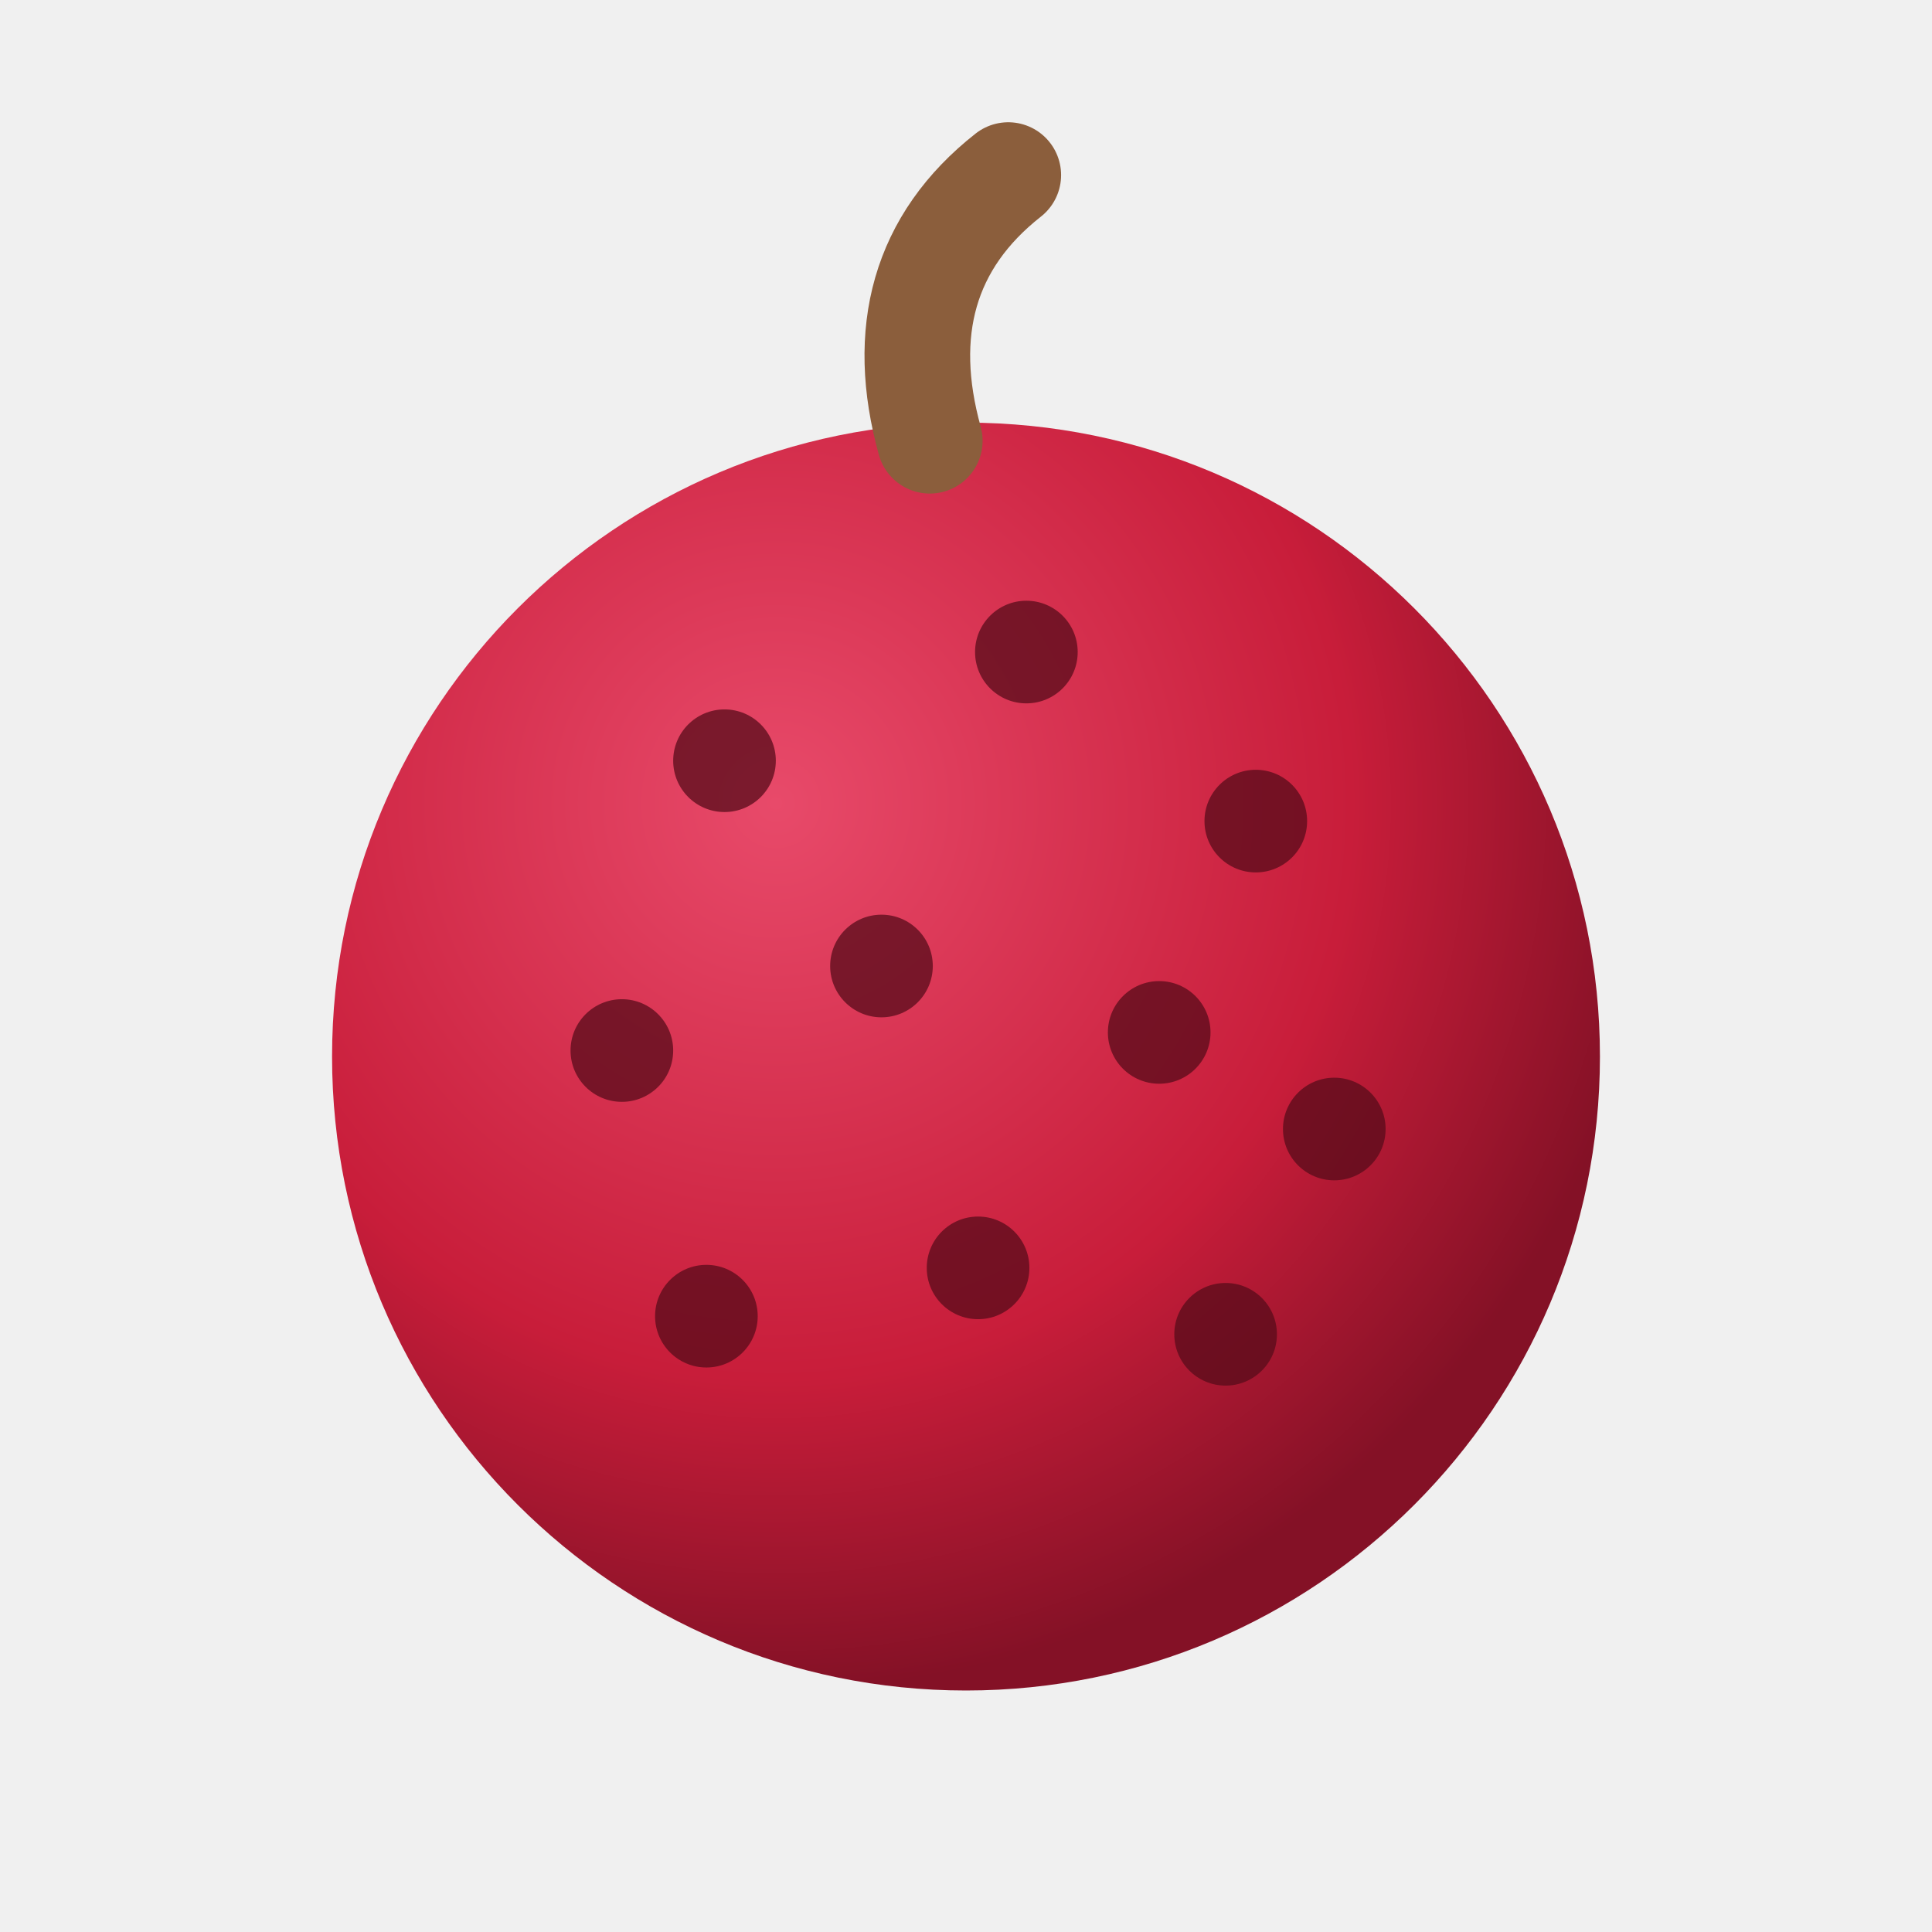
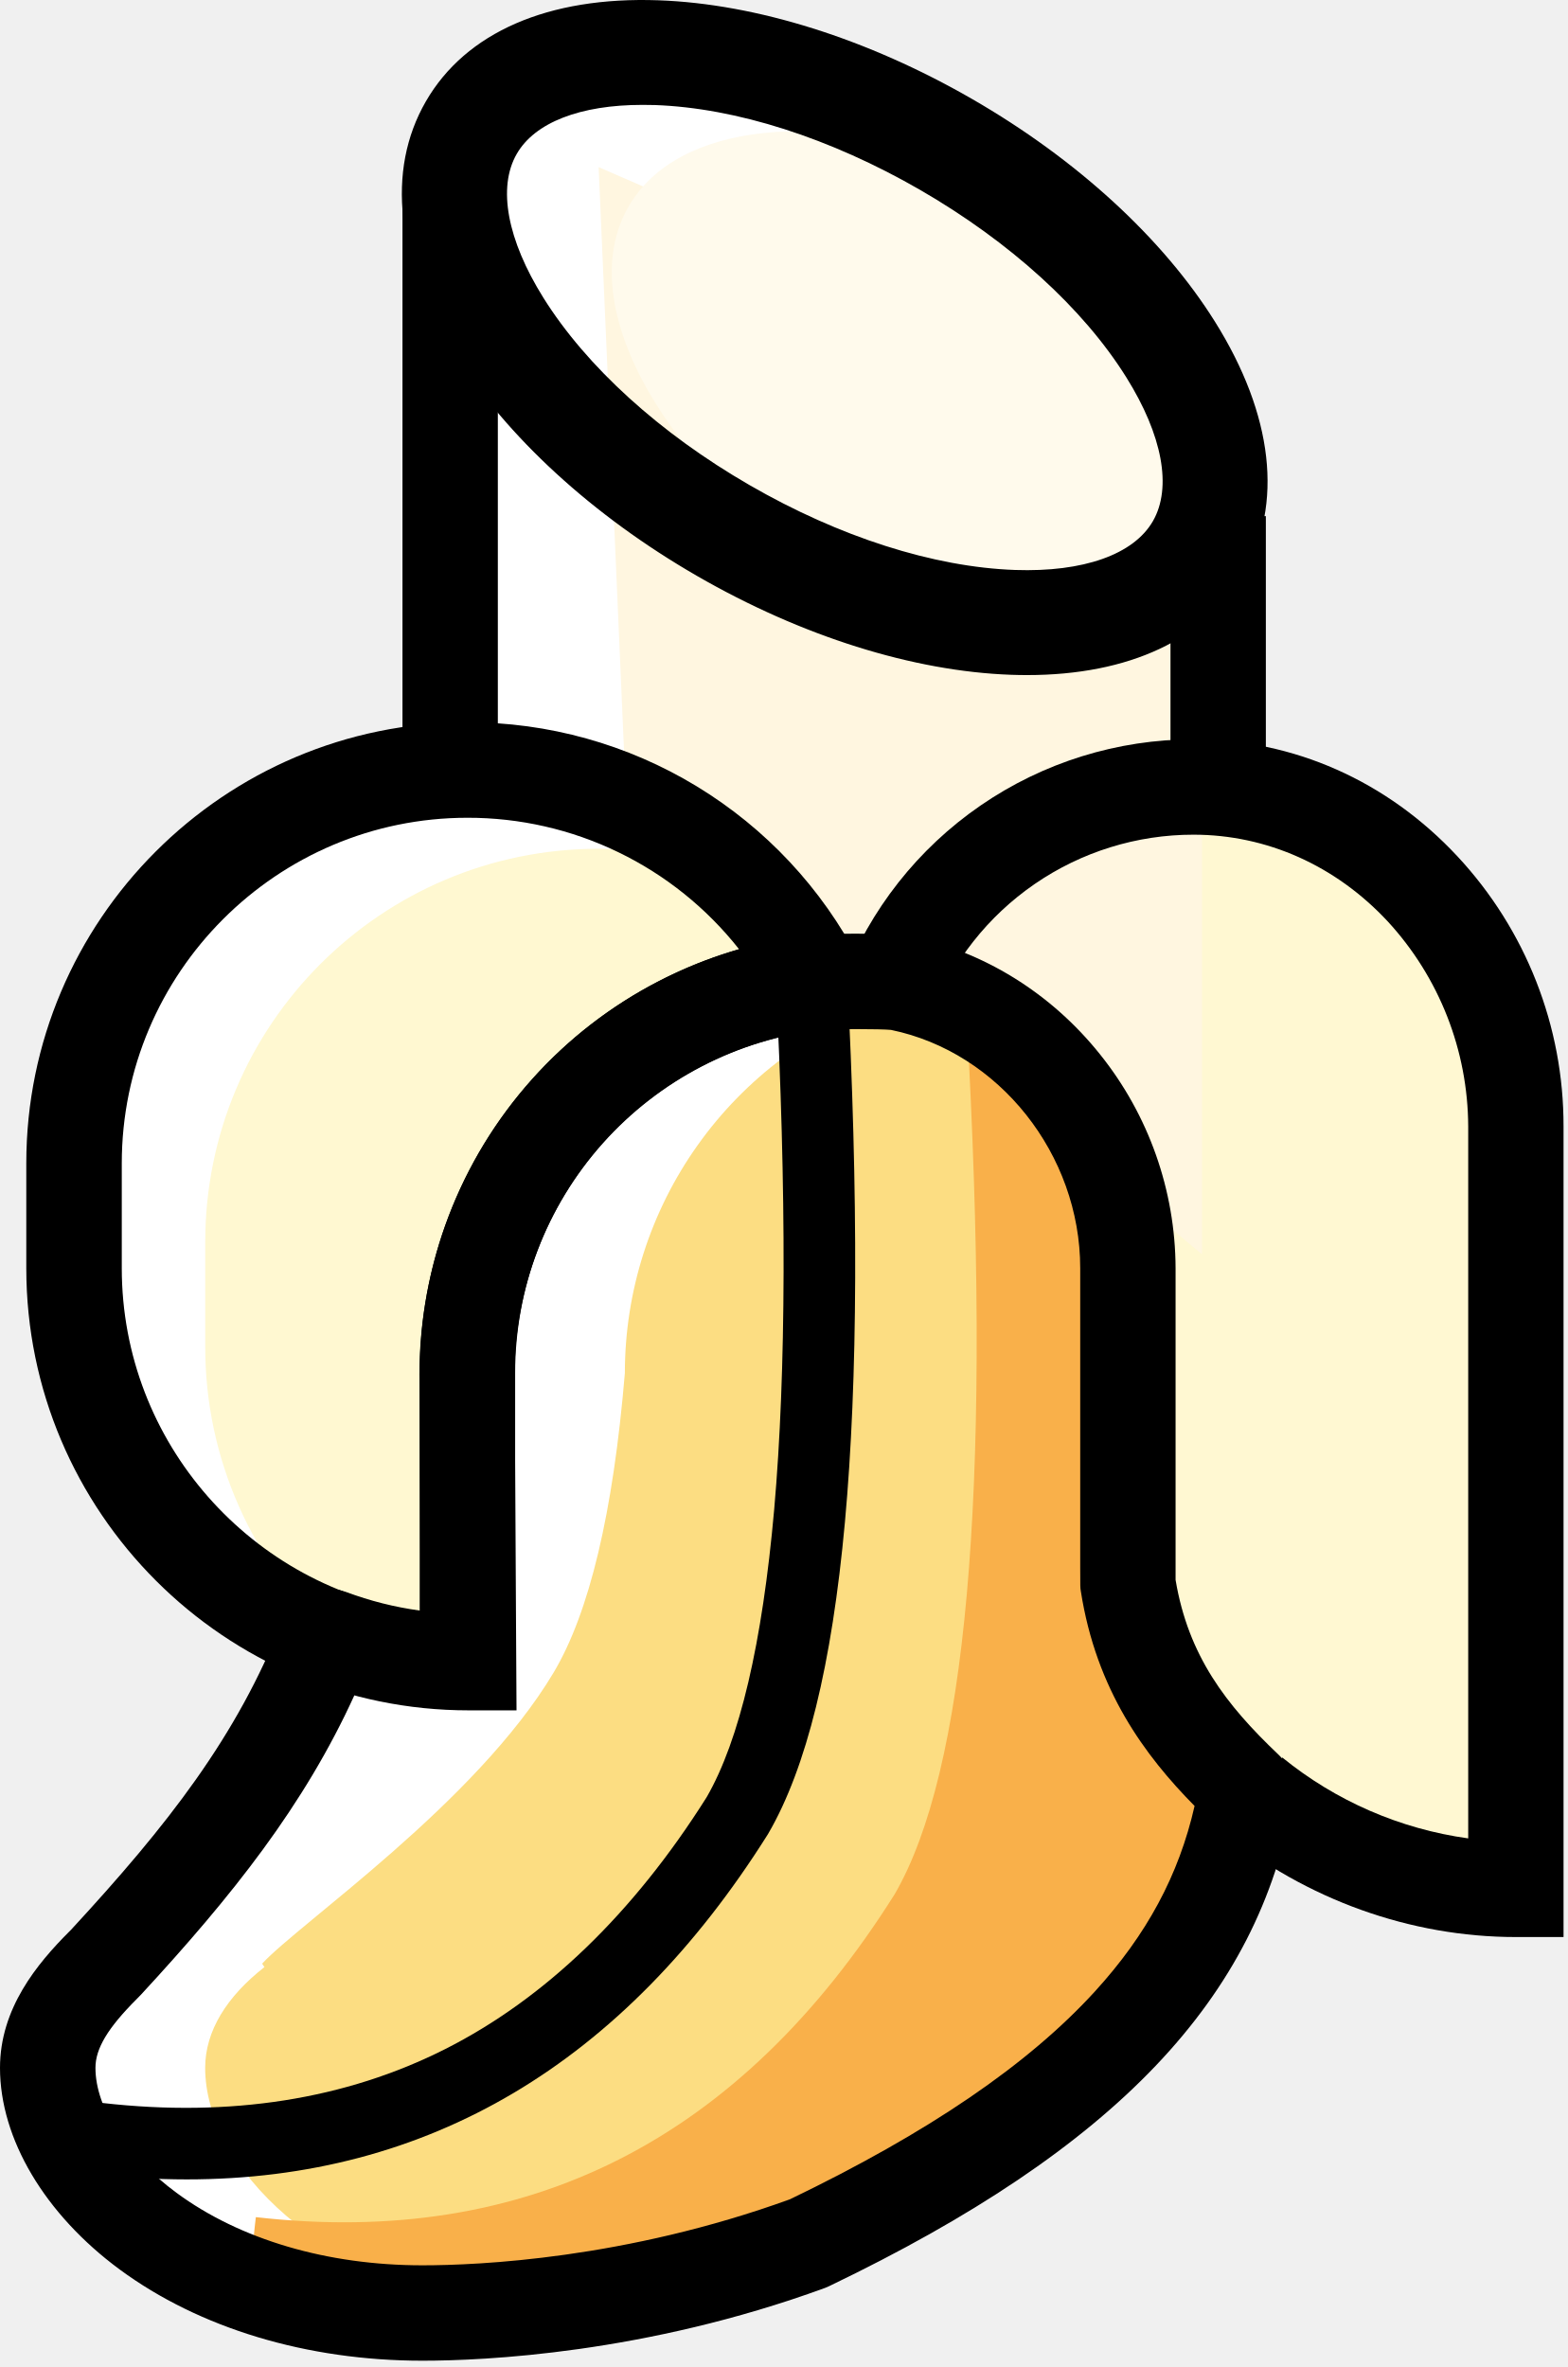
- <svg xmlns="http://www.w3.org/2000/svg" viewBox="0 0 32 32">
-   <defs>
-     <radialGradient id="lycheeGlow" cx="35%" cy="30%" r="70%">
-       <stop offset="0%" stop-color="#E84A6A" />
-       <stop offset="65%" stop-color="#C81D3A" />
-       <stop offset="100%" stop-color="#841126" />
-     </radialGradient>
-   </defs>
-   <circle cx="16" cy="17.5" r="10.5" fill="url(#lycheeGlow)" />
-   <path d="M15.4 7.3c-.5-1.8-.1-3.3 1.3-4.4" stroke="#8B5E3C" stroke-width="1.75" stroke-linecap="round" fill="none" />
-   <g fill="#570B19" opacity="0.75">
-     <circle cx="12" cy="12.6" r="0.85" />
-     <circle cx="17" cy="10.8" r="0.85" />
-     <circle cx="20.8" cy="13.6" r="0.85" />
-     <circle cx="10.3" cy="17.4" r="0.85" />
-     <circle cx="14.6" cy="16" r="0.85" />
-     <circle cx="19.2" cy="17.1" r="0.85" />
-     <circle cx="22.1" cy="18.7" r="0.85" />
-     <circle cx="11.7" cy="21.8" r="0.85" />
-     <circle cx="16.2" cy="21" r="0.85" />
-     <circle cx="20.3" cy="22.1" r="0.85" />
-   </g>
+ <svg xmlns="http://www.w3.org/2000/svg" width="49" height="74" viewBox="0 0 49 74" fill="none">
+   <path d="M10.521 51.248C8.12 50.401 6.041 48.83 4.571 46.752C3.101 44.673 2.312 42.19 2.314 39.644V36.369C2.314 33.384 3.401 30.501 5.371 28.258C7.341 26.014 10.06 24.564 13.02 24.178L13.205 5.3C16.452 2.848 18.562 1.677 19.536 1.787C28.864 2.845 35.325 6.964 38.919 14.143V58.744C32.403 68.115 22.519 72.412 9.265 71.635C5.598 71.421 3.206 68.733 2.091 63.571L10.521 51.248Z" fill="white" />
+   <path d="M27.801 31.309C27.778 31.366 27.756 31.423 27.734 31.48C29.785 31.649 31.697 32.583 33.091 34.096C34.485 35.61 35.259 37.592 35.26 39.649V48.927C35.679 51.617 36.982 54.091 38.963 55.959C38.099 61.032 34.752 65.583 25.274 70.136C22.277 71.218 19.154 71.907 15.981 72.186C10.009 71.446 6.414 67.694 6.414 64.648C6.414 63.496 7.09 62.418 8.267 61.497L8.194 61.39C9.373 60.115 14.881 56.357 17.305 52.292C18.425 50.415 19.168 47.294 19.534 42.928C19.534 40.372 20.33 37.88 21.812 35.798C23.293 33.716 25.387 32.147 27.801 31.309Z" fill="#FCDD82" />
+   <path d="M31.98 33.095C32.244 33.292 32.495 33.505 32.733 33.733C32.705 33.801 32.678 33.87 32.651 33.939C32.758 33.947 32.865 33.958 32.971 33.971C34.44 35.495 35.26 37.53 35.257 39.647V48.927C35.677 51.617 36.98 54.091 38.961 55.959C38.098 61.032 34.752 65.583 25.273 70.136C20.353 71.933 15.74 72.32 13.205 72.32C11.794 72.326 10.389 72.152 9.023 71.802C8.606 71.451 8.222 71.064 7.874 70.646C7.903 70.209 7.944 69.766 7.998 69.315C16.468 70.28 23.124 66.915 27.968 59.22C30.203 55.375 30.977 46.697 30.29 33.185L30.456 33.165L30.416 33.093L31.98 33.095Z" fill="#F9B04A" />
+   <path d="M10.464 51.226C9.188 50.075 8.168 48.668 7.471 47.098C6.773 45.527 6.414 43.827 6.416 42.108V38.83C6.416 32.04 11.922 26.535 18.715 26.535C20.128 26.534 21.532 26.777 22.863 27.253C23.951 28.237 24.855 29.408 25.533 30.71C19.391 31.395 14.612 36.604 14.612 42.928V51.943C13.199 51.944 11.795 51.702 10.464 51.226Z" fill="#FFF8D1" />
+   <path d="M27.735 31.48C28.591 29.243 30.205 27.377 32.294 26.205C34.383 25.034 36.817 24.63 39.172 25.066C41.527 25.502 43.656 26.748 45.188 28.589C46.72 30.43 47.559 32.75 47.56 35.145V46.207H47.414V59.321C44.482 59.32 41.646 58.273 39.417 56.366C37.189 54.46 35.715 51.82 35.261 48.923V39.65C35.261 37.592 34.487 35.609 33.093 34.096C31.698 32.582 29.786 31.648 27.735 31.48Z" fill="#FFF8D2" />
+   <path d="M18.714 5.225L37.574 13.421V39.213L19.534 24.076L18.714 5.225Z" fill="#FFF6E0" />
+   <path d="M30.686 5.197C36.26 8.814 39.264 13.979 37.454 17.109C35.919 19.768 31.378 20.156 26.419 18.366C20.845 14.749 17.842 9.584 19.651 6.454C21.187 3.795 25.727 3.407 30.686 5.197Z" fill="#FFFAEC" />
+   <path d="M12.582 5.685H15.563V24.316H12.582V5.685Z" fill="black" />
+   <path d="M36.591 16.136H39.572V24.334H36.591V16.136Z" fill="black" />
+   <path d="M32.108 21.105C31.943 21.105 31.776 21.102 31.607 21.096C28.54 20.987 25.057 19.89 21.791 18.006C18.524 16.122 15.834 13.652 14.206 11.05C12.381 8.133 12.065 5.334 13.312 3.172C14.558 1.01 17.14 -0.113 20.58 0.009C23.647 0.118 27.129 1.215 30.396 3.099C33.663 4.983 36.352 7.453 37.98 10.055C39.806 12.972 40.124 15.77 38.875 17.932C37.689 19.987 35.297 21.105 32.108 21.105ZM20.083 3.279C18.14 3.279 16.718 3.829 16.154 4.812C15.55 5.858 15.854 7.497 16.988 9.311C18.337 11.466 20.627 13.546 23.432 15.166C26.238 16.787 29.181 17.729 31.729 17.819C33.865 17.892 35.44 17.338 36.042 16.291C36.644 15.243 36.342 13.605 35.207 11.792C33.859 9.636 31.568 7.557 28.763 5.936C25.956 4.316 23.014 3.373 20.467 3.284C20.335 3.281 20.209 3.279 20.083 3.279ZM13.205 73.803C9.597 73.803 6.238 72.79 3.744 70.953C1.4 69.224 0 66.867 0 64.648C0 62.791 1.158 61.395 2.166 60.386L2.22 60.332C5.244 57.057 7.406 54.295 8.827 50.669C8.979 50.288 9.272 49.982 9.646 49.815C10.02 49.648 10.444 49.633 10.828 49.774C11.569 50.05 12.337 50.244 13.12 50.351V42.928C13.121 39.538 14.37 36.267 16.63 33.74C18.889 31.213 22.001 29.607 25.369 29.228C25.532 29.21 25.696 29.2 25.86 29.199C26.097 29.194 26.4 29.19 26.693 29.19H26.754C28.024 29.19 28.27 29.24 28.404 29.263C30.728 29.728 32.854 31.042 34.388 32.962C35.908 34.858 36.741 37.214 36.75 39.644V49.392C37.149 51.765 38.323 53.294 39.961 54.85C40.148 55.027 40.288 55.248 40.368 55.492C40.449 55.736 40.468 55.996 40.424 56.25C39.346 62.48 34.873 67.174 25.921 71.472C25.886 71.49 25.845 71.507 25.801 71.524L25.78 71.532C20.173 73.582 15.118 73.803 13.205 73.803ZM11.088 52.979C9.509 56.449 7.255 59.276 4.409 62.358C4.375 62.395 4.317 62.454 4.277 62.493C3.37 63.4 2.984 64.044 2.984 64.647C2.984 65.904 3.955 67.401 5.516 68.553C7.499 70.016 10.229 70.821 13.204 70.821C14.951 70.821 19.558 70.62 24.694 68.757C29.021 66.673 32.142 64.546 34.232 62.255C35.849 60.482 36.852 58.625 37.344 56.46C35.789 54.883 34.27 52.836 33.788 49.745C33.769 49.629 33.769 49.629 33.769 48.994V39.649C33.769 36.088 31.228 32.891 27.853 32.198C27.513 32.164 26.111 32.17 25.736 32.187L25.7 32.191C23.059 32.484 20.619 33.742 18.848 35.724C17.078 37.705 16.1 40.27 16.104 42.928V51.87C16.104 52.285 15.939 52.683 15.646 52.977C15.352 53.27 14.954 53.435 14.539 53.435H14.529C13.368 53.428 12.212 53.275 11.088 52.979Z" fill="black" />
+   <path d="M16.147 53.471H14.649C7.026 53.471 0.822 47.271 0.822 39.649V36.369C0.822 28.767 7.007 22.582 14.608 22.582C17.135 22.577 19.616 23.268 21.776 24.58C23.937 25.892 25.694 27.773 26.856 30.018L27.857 31.95L25.697 32.19C23.053 32.495 20.614 33.761 18.842 35.746C17.071 37.732 16.09 40.299 16.087 42.961L16.147 53.471ZM14.612 25.566C8.654 25.566 3.807 30.414 3.807 36.372V39.647C3.807 45.117 7.882 49.654 13.152 50.386L13.112 42.963C13.114 39.965 14.09 37.049 15.891 34.652C17.693 32.256 20.223 30.509 23.103 29.674C22.091 28.391 20.801 27.354 19.33 26.643C17.86 25.931 16.246 25.563 14.612 25.566Z" fill="black" />
+   <path d="M48.878 60.558H47.388C44.091 60.558 40.833 59.388 38.211 57.262L40.087 54.946C41.756 56.304 43.766 57.179 45.898 57.474V35.22C45.89 32.842 44.992 30.553 43.381 28.805C41.754 27.058 39.597 26.095 37.31 26.095C35.537 26.094 33.806 26.632 32.345 27.637C30.884 28.642 29.762 30.066 29.127 31.721L26.343 30.656C27.194 28.437 28.697 26.528 30.655 25.182C32.613 23.835 34.934 23.114 37.31 23.114C40.435 23.114 43.366 24.414 45.563 26.774C47.699 29.067 48.885 32.086 48.878 35.22V60.558Z" fill="black" />
+   <path d="M5.837 68.135C4.873 68.134 3.909 68.078 2.951 67.967C2.804 67.952 2.661 67.908 2.531 67.837C2.401 67.767 2.286 67.671 2.194 67.556C2.101 67.441 2.032 67.308 1.991 67.166C1.949 67.024 1.937 66.875 1.954 66.728C1.97 66.581 2.016 66.439 2.088 66.31C2.16 66.181 2.257 66.067 2.374 65.976C2.49 65.884 2.623 65.817 2.766 65.778C2.909 65.738 3.057 65.727 3.204 65.746C7.2 66.201 10.804 65.634 13.919 64.06C17.033 62.486 19.792 59.832 22.091 56.186C23.122 54.401 23.831 51.375 24.202 47.191C24.58 42.88 24.594 37.274 24.243 30.526C24.235 30.379 24.257 30.232 24.306 30.094C24.355 29.956 24.431 29.828 24.529 29.719C24.627 29.61 24.746 29.522 24.878 29.458C25.011 29.395 25.155 29.359 25.301 29.351C25.448 29.343 25.594 29.365 25.733 29.414C25.871 29.463 25.998 29.539 26.108 29.637C26.217 29.735 26.305 29.854 26.369 29.986C26.432 30.119 26.468 30.263 26.476 30.409C27.203 44.42 26.403 53.224 24.017 57.324L23.997 57.357C19.488 64.52 13.387 68.135 5.837 68.135Z" fill="black" />
</svg>
